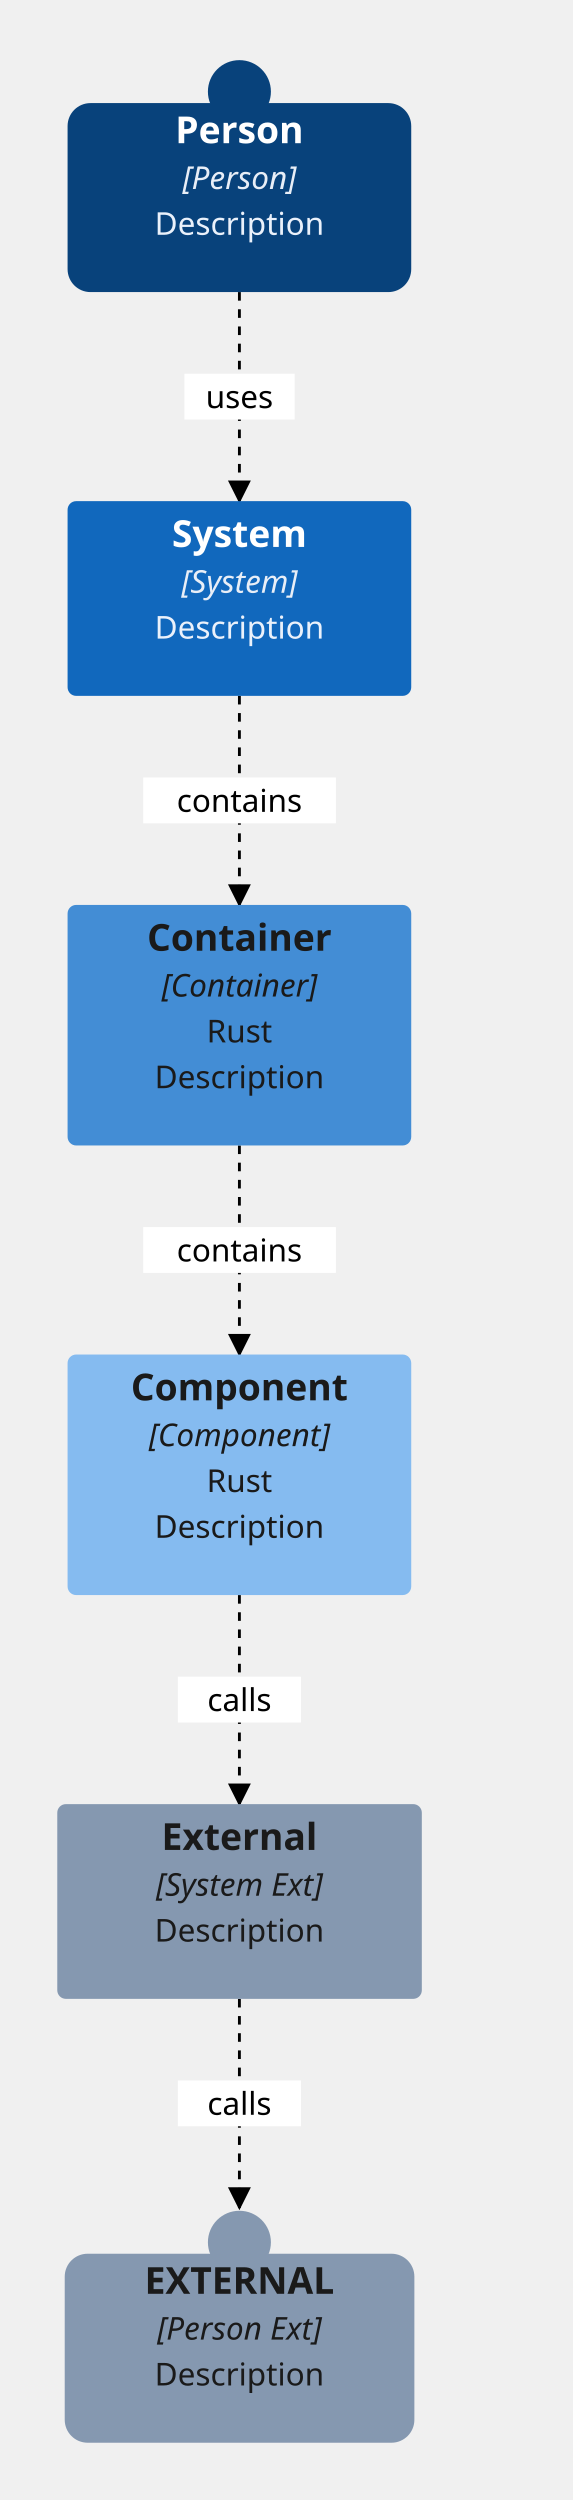
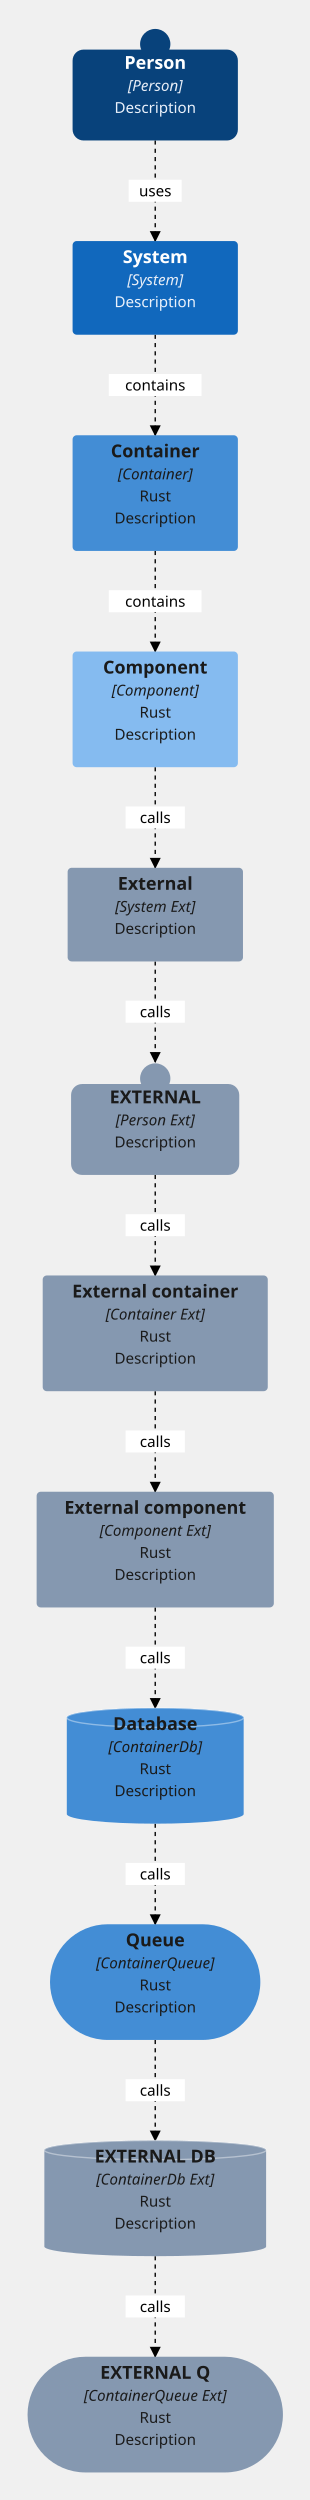
- <svg xmlns="http://www.w3.org/2000/svg" viewBox="0 0 200 873" width="200" height="873" style="font-family:sans-serif;font-size:13px">
+ <svg xmlns="http://www.w3.org/2000/svg" viewBox="0 0 225 1815" width="225" height="1815" style="font-family:sans-serif;font-size:13px">
  <defs>
    <marker id="mmd-c4-arrow" viewBox="0 0 10 10" refX="9" refY="5" markerWidth="8" markerHeight="8" orient="auto-start-reverse">
      <path d="M 0 0 L 10 5 L 0 10 z" fill="currentColor" />
    </marker>
  </defs>
-   <path d="M 83.6 102.0 C 83.6 114.5 83.6 114.5 83.6 127.0 C 83.6 138.5 83.6 138.5 83.6 150.0 C 83.6 162.5 83.6 162.5 83.6 175.0" fill="none" stroke="currentColor" stroke-dasharray="3 3" marker-end="url(#mmd-c4-arrow)" />
-   <rect x="64.4" y="130.5" width="38.5" height="16" fill="var(--surface, #fff)" />
-   <text x="83.6" y="142.5" text-anchor="middle" font-size="11" fill="currentColor">uses</text>
-   <path d="M 83.6 243.0 C 83.6 255.5 83.6 255.5 83.6 268.0 C 83.6 279.5 83.6 279.5 83.6 291.0 C 83.6 303.5 83.6 303.5 83.6 316.0" fill="none" stroke="currentColor" stroke-dasharray="3 3" marker-end="url(#mmd-c4-arrow)" />
-   <rect x="50.0" y="271.5" width="67.3" height="16" fill="var(--surface, #fff)" />
-   <text x="83.6" y="283.5" text-anchor="middle" font-size="11" fill="currentColor">contains</text>
-   <path d="M 83.6 400.0 C 83.6 412.5 83.6 412.5 83.6 425.0 C 83.6 436.5 83.6 436.5 83.6 448.0 C 83.6 460.5 83.6 460.5 83.6 473.0" fill="none" stroke="currentColor" stroke-dasharray="3 3" marker-end="url(#mmd-c4-arrow)" />
-   <rect x="50.0" y="428.5" width="67.3" height="16" fill="var(--surface, #fff)" />
-   <text x="83.6" y="440.5" text-anchor="middle" font-size="11" fill="currentColor">contains</text>
-   <path d="M 83.6 557.0 C 83.6 569.5 83.6 569.5 83.6 582.0 C 83.6 593.5 83.6 593.5 83.6 605.0 C 83.6 617.5 83.6 617.5 83.6 630.0" fill="none" stroke="currentColor" stroke-dasharray="3 3" marker-end="url(#mmd-c4-arrow)" />
-   <rect x="62.1" y="585.5" width="43.0" height="16" fill="var(--surface, #fff)" />
-   <text x="83.6" y="597.5" text-anchor="middle" font-size="11" fill="currentColor">calls</text>
-   <path d="M 83.6 698.0 C 83.6 710.5 83.6 710.5 83.6 723.0 C 83.6 734.5 83.6 734.5 83.6 746.0 C 83.6 758.5 83.6 758.5 83.6 771.0" fill="none" stroke="currentColor" stroke-dasharray="3 3" marker-end="url(#mmd-c4-arrow)" />
-   <rect x="62.1" y="726.5" width="43.0" height="16" fill="var(--surface, #fff)" />
-   <text x="83.6" y="738.5" text-anchor="middle" font-size="11" fill="currentColor">calls</text>
-   <circle cx="83.6" cy="32.0" r="11" fill="#08427b" />
-   <rect x="23.6" y="36.0" width="120.0" height="66.0" fill="#08427b" rx="8" />
-   <text x="83.6" y="50.0" text-anchor="middle" font-weight="700" fill="#fff">Person</text>
-   <text x="83.6" y="66.0" text-anchor="middle" font-size="11" font-style="italic" fill="#e8eef7">[Person]</text>
-   <text x="83.6" y="82.0" text-anchor="middle" font-size="11" fill="#eaf1fb">Description</text>
-   <rect x="23.6" y="175.0" width="120.0" height="68.0" fill="#1168bd" rx="3" />
-   <text x="83.6" y="191.0" text-anchor="middle" font-weight="700" fill="#fff">System</text>
-   <text x="83.6" y="207.0" text-anchor="middle" font-size="11" font-style="italic" fill="#e8eef7">[System]</text>
-   <text x="83.6" y="223.0" text-anchor="middle" font-size="11" fill="#eaf1fb">Description</text>
-   <rect x="23.6" y="316.0" width="120.0" height="84.0" fill="#438dd5" rx="3" />
-   <text x="83.6" y="332.0" text-anchor="middle" font-weight="700" fill="var(--mermaid-data-text, #1a1a1a)">Container</text>
-   <text x="83.6" y="348.0" text-anchor="middle" font-size="11" font-style="italic" fill="var(--mermaid-data-text, #1a1a1a)">[Container]</text>
-   <text x="83.6" y="364.0" text-anchor="middle" font-size="11" fill="var(--mermaid-data-text, #1a1a1a)">Rust</text>
-   <text x="83.6" y="380.0" text-anchor="middle" font-size="11" fill="var(--mermaid-data-text, #1a1a1a)">Description</text>
-   <rect x="23.6" y="473.0" width="120.0" height="84.0" fill="#85bbf0" rx="3" />
-   <text x="83.6" y="489.0" text-anchor="middle" font-weight="700" fill="var(--mermaid-data-text, #1a1a1a)">Component</text>
-   <text x="83.6" y="505.0" text-anchor="middle" font-size="11" font-style="italic" fill="var(--mermaid-data-text, #1a1a1a)">[Component]</text>
-   <text x="83.6" y="521.0" text-anchor="middle" font-size="11" fill="var(--mermaid-data-text, #1a1a1a)">Rust</text>
-   <text x="83.6" y="537.0" text-anchor="middle" font-size="11" fill="var(--mermaid-data-text, #1a1a1a)">Description</text>
-   <rect x="20.0" y="630.0" width="127.3" height="68.0" fill="#8598b0" rx="3" />
-   <text x="83.6" y="646.0" text-anchor="middle" font-weight="700" fill="var(--mermaid-data-text, #1a1a1a)">External</text>
-   <text x="83.6" y="662.0" text-anchor="middle" font-size="11" font-style="italic" fill="var(--mermaid-data-text, #1a1a1a)">[System Ext]</text>
-   <text x="83.6" y="678.0" text-anchor="middle" font-size="11" fill="var(--mermaid-data-text, #1a1a1a)">Description</text>
-   <circle cx="83.6" cy="783.0" r="11" fill="#8598b0" />
-   <rect x="22.6" y="787.0" width="122.1" height="66.0" fill="#8598b0" rx="8" />
-   <text x="83.6" y="801.0" text-anchor="middle" font-weight="700" fill="var(--mermaid-data-text, #1a1a1a)">EXTERNAL</text>
-   <text x="83.6" y="817.0" text-anchor="middle" font-size="11" font-style="italic" fill="var(--mermaid-data-text, #1a1a1a)">[Person Ext]</text>
-   <text x="83.6" y="833.0" text-anchor="middle" font-size="11" fill="var(--mermaid-data-text, #1a1a1a)">Description</text>
+   <path d="M 112.7 102.0 C 112.7 114.5 112.7 114.5 112.7 127.0 C 112.7 138.5 112.7 138.5 112.7 150.0 C 112.7 162.5 112.7 162.5 112.7 175.0" fill="none" stroke="currentColor" stroke-dasharray="3 3" marker-end="url(#mmd-c4-arrow)" />
+   <rect x="93.4" y="130.5" width="38.5" height="16" fill="var(--surface, #fff)" />
+   <text x="112.7" y="142.5" text-anchor="middle" font-size="11" fill="currentColor">uses</text>
+   <path d="M 112.7 243.0 C 112.7 255.5 112.7 255.5 112.7 268.0 C 112.7 279.5 112.7 279.5 112.7 291.0 C 112.7 303.5 112.7 303.5 112.7 316.0" fill="none" stroke="currentColor" stroke-dasharray="3 3" marker-end="url(#mmd-c4-arrow)" />
+   <rect x="79.0" y="271.5" width="67.3" height="16" fill="var(--surface, #fff)" />
+   <text x="112.7" y="283.5" text-anchor="middle" font-size="11" fill="currentColor">contains</text>
+   <path d="M 112.7 400.0 C 112.7 412.5 112.7 412.5 112.7 425.0 C 112.7 436.5 112.7 436.5 112.7 448.0 C 112.7 460.5 112.7 460.5 112.7 473.0" fill="none" stroke="currentColor" stroke-dasharray="3 3" marker-end="url(#mmd-c4-arrow)" />
+   <rect x="79.0" y="428.5" width="67.3" height="16" fill="var(--surface, #fff)" />
+   <text x="112.7" y="440.5" text-anchor="middle" font-size="11" fill="currentColor">contains</text>
+   <path d="M 112.7 557.0 C 112.7 569.5 112.7 569.5 112.7 582.0 C 112.7 593.5 112.7 593.5 112.7 605.0 C 112.7 617.5 112.7 617.5 112.7 630.0" fill="none" stroke="currentColor" stroke-dasharray="3 3" marker-end="url(#mmd-c4-arrow)" />
+   <rect x="91.2" y="585.5" width="43.0" height="16" fill="var(--surface, #fff)" />
+   <text x="112.7" y="597.5" text-anchor="middle" font-size="11" fill="currentColor">calls</text>
+   <path d="M 112.7 698.0 C 112.7 710.5 112.7 710.5 112.7 723.0 C 112.7 734.5 112.7 734.5 112.7 746.0 C 112.7 758.5 112.7 758.5 112.7 771.0" fill="none" stroke="currentColor" stroke-dasharray="3 3" marker-end="url(#mmd-c4-arrow)" />
+   <rect x="91.2" y="726.5" width="43.0" height="16" fill="var(--surface, #fff)" />
+   <text x="112.7" y="738.5" text-anchor="middle" font-size="11" fill="currentColor">calls</text>
+   <path d="M 112.7 853.0 C 112.7 865.5 112.7 865.5 112.7 878.0 C 112.7 889.5 112.7 889.5 112.7 901.0 C 112.7 913.5 112.7 913.5 112.7 926.0" fill="none" stroke="currentColor" stroke-dasharray="3 3" marker-end="url(#mmd-c4-arrow)" />
+   <rect x="91.2" y="881.5" width="43.0" height="16" fill="var(--surface, #fff)" />
+   <text x="112.7" y="893.5" text-anchor="middle" font-size="11" fill="currentColor">calls</text>
+   <path d="M 112.7 1010.0 C 112.7 1022.5 112.7 1022.5 112.7 1035.0 C 112.7 1046.5 112.7 1046.5 112.7 1058.0 C 112.7 1070.5 112.7 1070.5 112.7 1083.0" fill="none" stroke="currentColor" stroke-dasharray="3 3" marker-end="url(#mmd-c4-arrow)" />
+   <rect x="91.2" y="1038.5" width="43.0" height="16" fill="var(--surface, #fff)" />
+   <text x="112.7" y="1050.5" text-anchor="middle" font-size="11" fill="currentColor">calls</text>
+   <path d="M 112.7 1167.0 C 112.7 1179.5 112.7 1179.5 112.7 1192.0 C 112.7 1203.5 112.7 1203.5 112.7 1215.0 C 112.7 1227.5 112.7 1227.5 112.7 1240.0" fill="none" stroke="currentColor" stroke-dasharray="3 3" marker-end="url(#mmd-c4-arrow)" />
+   <rect x="91.2" y="1195.5" width="43.0" height="16" fill="var(--surface, #fff)" />
+   <text x="112.7" y="1207.5" text-anchor="middle" font-size="11" fill="currentColor">calls</text>
+   <path d="M 112.7 1324.0 C 112.7 1336.5 112.7 1336.5 112.7 1349.0 C 112.7 1360.5 112.7 1360.5 112.7 1372.0 C 112.7 1384.5 112.7 1384.5 112.7 1397.0" fill="none" stroke="currentColor" stroke-dasharray="3 3" marker-end="url(#mmd-c4-arrow)" />
+   <rect x="91.2" y="1352.5" width="43.0" height="16" fill="var(--surface, #fff)" />
+   <text x="112.7" y="1364.5" text-anchor="middle" font-size="11" fill="currentColor">calls</text>
+   <path d="M 112.7 1481.0 C 112.7 1493.5 112.7 1493.5 112.7 1506.0 C 112.7 1517.5 112.7 1517.5 112.7 1529.0 C 112.7 1541.5 112.7 1541.5 112.7 1554.0" fill="none" stroke="currentColor" stroke-dasharray="3 3" marker-end="url(#mmd-c4-arrow)" />
+   <rect x="91.2" y="1509.5" width="43.0" height="16" fill="var(--surface, #fff)" />
+   <text x="112.7" y="1521.5" text-anchor="middle" font-size="11" fill="currentColor">calls</text>
+   <path d="M 112.7 1638.0 C 112.7 1650.5 112.7 1650.5 112.7 1663.0 C 112.7 1674.5 112.7 1674.5 112.7 1686.0 C 112.7 1698.5 112.7 1698.5 112.7 1711.0" fill="none" stroke="currentColor" stroke-dasharray="3 3" marker-end="url(#mmd-c4-arrow)" />
+   <rect x="91.2" y="1666.5" width="43.0" height="16" fill="var(--surface, #fff)" />
+   <text x="112.7" y="1678.5" text-anchor="middle" font-size="11" fill="currentColor">calls</text>
+   <circle cx="112.7" cy="32.0" r="11" fill="#08427b" />
+   <rect x="52.7" y="36.0" width="120.0" height="66.0" fill="#08427b" rx="8" />
+   <text x="112.7" y="50.0" text-anchor="middle" font-weight="700" fill="#fff">Person</text>
+   <text x="112.7" y="66.0" text-anchor="middle" font-size="11" font-style="italic" fill="#e8eef7">[Person]</text>
+   <text x="112.7" y="82.0" text-anchor="middle" font-size="11" fill="#eaf1fb">Description</text>
+   <rect x="52.7" y="175.0" width="120.0" height="68.0" fill="#1168bd" rx="3" />
+   <text x="112.7" y="191.0" text-anchor="middle" font-weight="700" fill="#fff">System</text>
+   <text x="112.7" y="207.0" text-anchor="middle" font-size="11" font-style="italic" fill="#e8eef7">[System]</text>
+   <text x="112.7" y="223.0" text-anchor="middle" font-size="11" fill="#eaf1fb">Description</text>
+   <rect x="52.7" y="316.0" width="120.0" height="84.0" fill="#438dd5" rx="3" />
+   <text x="112.7" y="332.0" text-anchor="middle" font-weight="700" fill="var(--mermaid-data-text, #1a1a1a)">Container</text>
+   <text x="112.7" y="348.0" text-anchor="middle" font-size="11" font-style="italic" fill="var(--mermaid-data-text, #1a1a1a)">[Container]</text>
+   <text x="112.7" y="364.0" text-anchor="middle" font-size="11" fill="var(--mermaid-data-text, #1a1a1a)">Rust</text>
+   <text x="112.7" y="380.0" text-anchor="middle" font-size="11" fill="var(--mermaid-data-text, #1a1a1a)">Description</text>
+   <rect x="52.7" y="473.0" width="120.0" height="84.0" fill="#85bbf0" rx="3" />
+   <text x="112.7" y="489.0" text-anchor="middle" font-weight="700" fill="var(--mermaid-data-text, #1a1a1a)">Component</text>
+   <text x="112.7" y="505.0" text-anchor="middle" font-size="11" font-style="italic" fill="var(--mermaid-data-text, #1a1a1a)">[Component]</text>
+   <text x="112.7" y="521.0" text-anchor="middle" font-size="11" fill="var(--mermaid-data-text, #1a1a1a)">Rust</text>
+   <text x="112.7" y="537.0" text-anchor="middle" font-size="11" fill="var(--mermaid-data-text, #1a1a1a)">Description</text>
+   <rect x="49.1" y="630.0" width="127.3" height="68.0" fill="#8598b0" rx="3" />
+   <text x="112.7" y="646.0" text-anchor="middle" font-weight="700" fill="var(--mermaid-data-text, #1a1a1a)">External</text>
+   <text x="112.7" y="662.0" text-anchor="middle" font-size="11" font-style="italic" fill="var(--mermaid-data-text, #1a1a1a)">[System Ext]</text>
+   <text x="112.7" y="678.0" text-anchor="middle" font-size="11" fill="var(--mermaid-data-text, #1a1a1a)">Description</text>
+   <circle cx="112.7" cy="783.0" r="11" fill="#8598b0" />
+   <rect x="51.6" y="787.0" width="122.1" height="66.0" fill="#8598b0" rx="8" />
+   <text x="112.7" y="801.0" text-anchor="middle" font-weight="700" fill="var(--mermaid-data-text, #1a1a1a)">EXTERNAL</text>
+   <text x="112.7" y="817.0" text-anchor="middle" font-size="11" font-style="italic" fill="var(--mermaid-data-text, #1a1a1a)">[Person Ext]</text>
+   <text x="112.7" y="833.0" text-anchor="middle" font-size="11" fill="var(--mermaid-data-text, #1a1a1a)">Description</text>
+   <rect x="31.0" y="926.0" width="163.4" height="84.0" fill="#8598b0" rx="3" />
+   <text x="112.7" y="942.0" text-anchor="middle" font-weight="700" fill="var(--mermaid-data-text, #1a1a1a)">External container</text>
+   <text x="112.7" y="958.0" text-anchor="middle" font-size="11" font-style="italic" fill="var(--mermaid-data-text, #1a1a1a)">[Container Ext]</text>
+   <text x="112.7" y="974.0" text-anchor="middle" font-size="11" fill="var(--mermaid-data-text, #1a1a1a)">Rust</text>
+   <text x="112.7" y="990.0" text-anchor="middle" font-size="11" fill="var(--mermaid-data-text, #1a1a1a)">Description</text>
+   <rect x="26.6" y="1083.0" width="172.2" height="84.0" fill="#8598b0" rx="3" />
+   <text x="112.7" y="1099.0" text-anchor="middle" font-weight="700" fill="var(--mermaid-data-text, #1a1a1a)">External component</text>
+   <text x="112.7" y="1115.0" text-anchor="middle" font-size="11" font-style="italic" fill="var(--mermaid-data-text, #1a1a1a)">[Component Ext]</text>
+   <text x="112.7" y="1131.0" text-anchor="middle" font-size="11" fill="var(--mermaid-data-text, #1a1a1a)">Rust</text>
+   <text x="112.7" y="1147.0" text-anchor="middle" font-size="11" fill="var(--mermaid-data-text, #1a1a1a)">Description</text>
+   <path d="M 48.5 1247.0 L 48.5 1317.0 A 64.2 7 0 0 0 176.9 1317.0 L 176.9 1247.0 A 64.2 7 0 0 0 48.5 1247.0 Z" fill="#438dd5" />
+   <ellipse cx="112.7" cy="1247.0" rx="64.2" ry="7" fill="#438dd5" stroke="#fff" stroke-opacity="0.4" />
+   <text x="112.7" y="1256.0" text-anchor="middle" font-weight="700" fill="var(--mermaid-data-text, #1a1a1a)">Database</text>
+   <text x="112.7" y="1272.0" text-anchor="middle" font-size="11" font-style="italic" fill="var(--mermaid-data-text, #1a1a1a)">[ContainerDb]</text>
+   <text x="112.7" y="1288.0" text-anchor="middle" font-size="11" fill="var(--mermaid-data-text, #1a1a1a)">Rust</text>
+   <text x="112.7" y="1304.0" text-anchor="middle" font-size="11" fill="var(--mermaid-data-text, #1a1a1a)">Description</text>
+   <rect x="36.3" y="1397.0" width="152.7" height="84.0" fill="#438dd5" rx="42.0" />
+   <text x="112.7" y="1413.0" text-anchor="middle" font-weight="700" fill="var(--mermaid-data-text, #1a1a1a)">Queue</text>
+   <text x="112.7" y="1429.0" text-anchor="middle" font-size="11" font-style="italic" fill="var(--mermaid-data-text, #1a1a1a)">[ContainerQueue]</text>
+   <text x="112.7" y="1445.0" text-anchor="middle" font-size="11" fill="var(--mermaid-data-text, #1a1a1a)">Rust</text>
+   <text x="112.7" y="1461.0" text-anchor="middle" font-size="11" fill="var(--mermaid-data-text, #1a1a1a)">Description</text>
+   <path d="M 32.2 1561.0 L 32.2 1631.0 A 80.5 7 0 0 0 193.2 1631.0 L 193.2 1561.0 A 80.5 7 0 0 0 32.2 1561.0 Z" fill="#8598b0" />
+   <ellipse cx="112.7" cy="1561.0" rx="80.5" ry="7" fill="#8598b0" stroke="#fff" stroke-opacity="0.4" />
+   <text x="112.7" y="1570.0" text-anchor="middle" font-weight="700" fill="var(--mermaid-data-text, #1a1a1a)">EXTERNAL DB</text>
+   <text x="112.7" y="1586.0" text-anchor="middle" font-size="11" font-style="italic" fill="var(--mermaid-data-text, #1a1a1a)">[ContainerDb Ext]</text>
+   <text x="112.7" y="1602.0" text-anchor="middle" font-size="11" fill="var(--mermaid-data-text, #1a1a1a)">Rust</text>
+   <text x="112.7" y="1618.0" text-anchor="middle" font-size="11" fill="var(--mermaid-data-text, #1a1a1a)">Description</text>
+   <rect x="20.0" y="1711.0" width="185.4" height="84.0" fill="#8598b0" rx="42.0" />
+   <text x="112.7" y="1727.0" text-anchor="middle" font-weight="700" fill="var(--mermaid-data-text, #1a1a1a)">EXTERNAL Q</text>
+   <text x="112.7" y="1743.0" text-anchor="middle" font-size="11" font-style="italic" fill="var(--mermaid-data-text, #1a1a1a)">[ContainerQueue Ext]</text>
+   <text x="112.7" y="1759.0" text-anchor="middle" font-size="11" fill="var(--mermaid-data-text, #1a1a1a)">Rust</text>
+   <text x="112.7" y="1775.0" text-anchor="middle" font-size="11" fill="var(--mermaid-data-text, #1a1a1a)">Description</text>
</svg>
